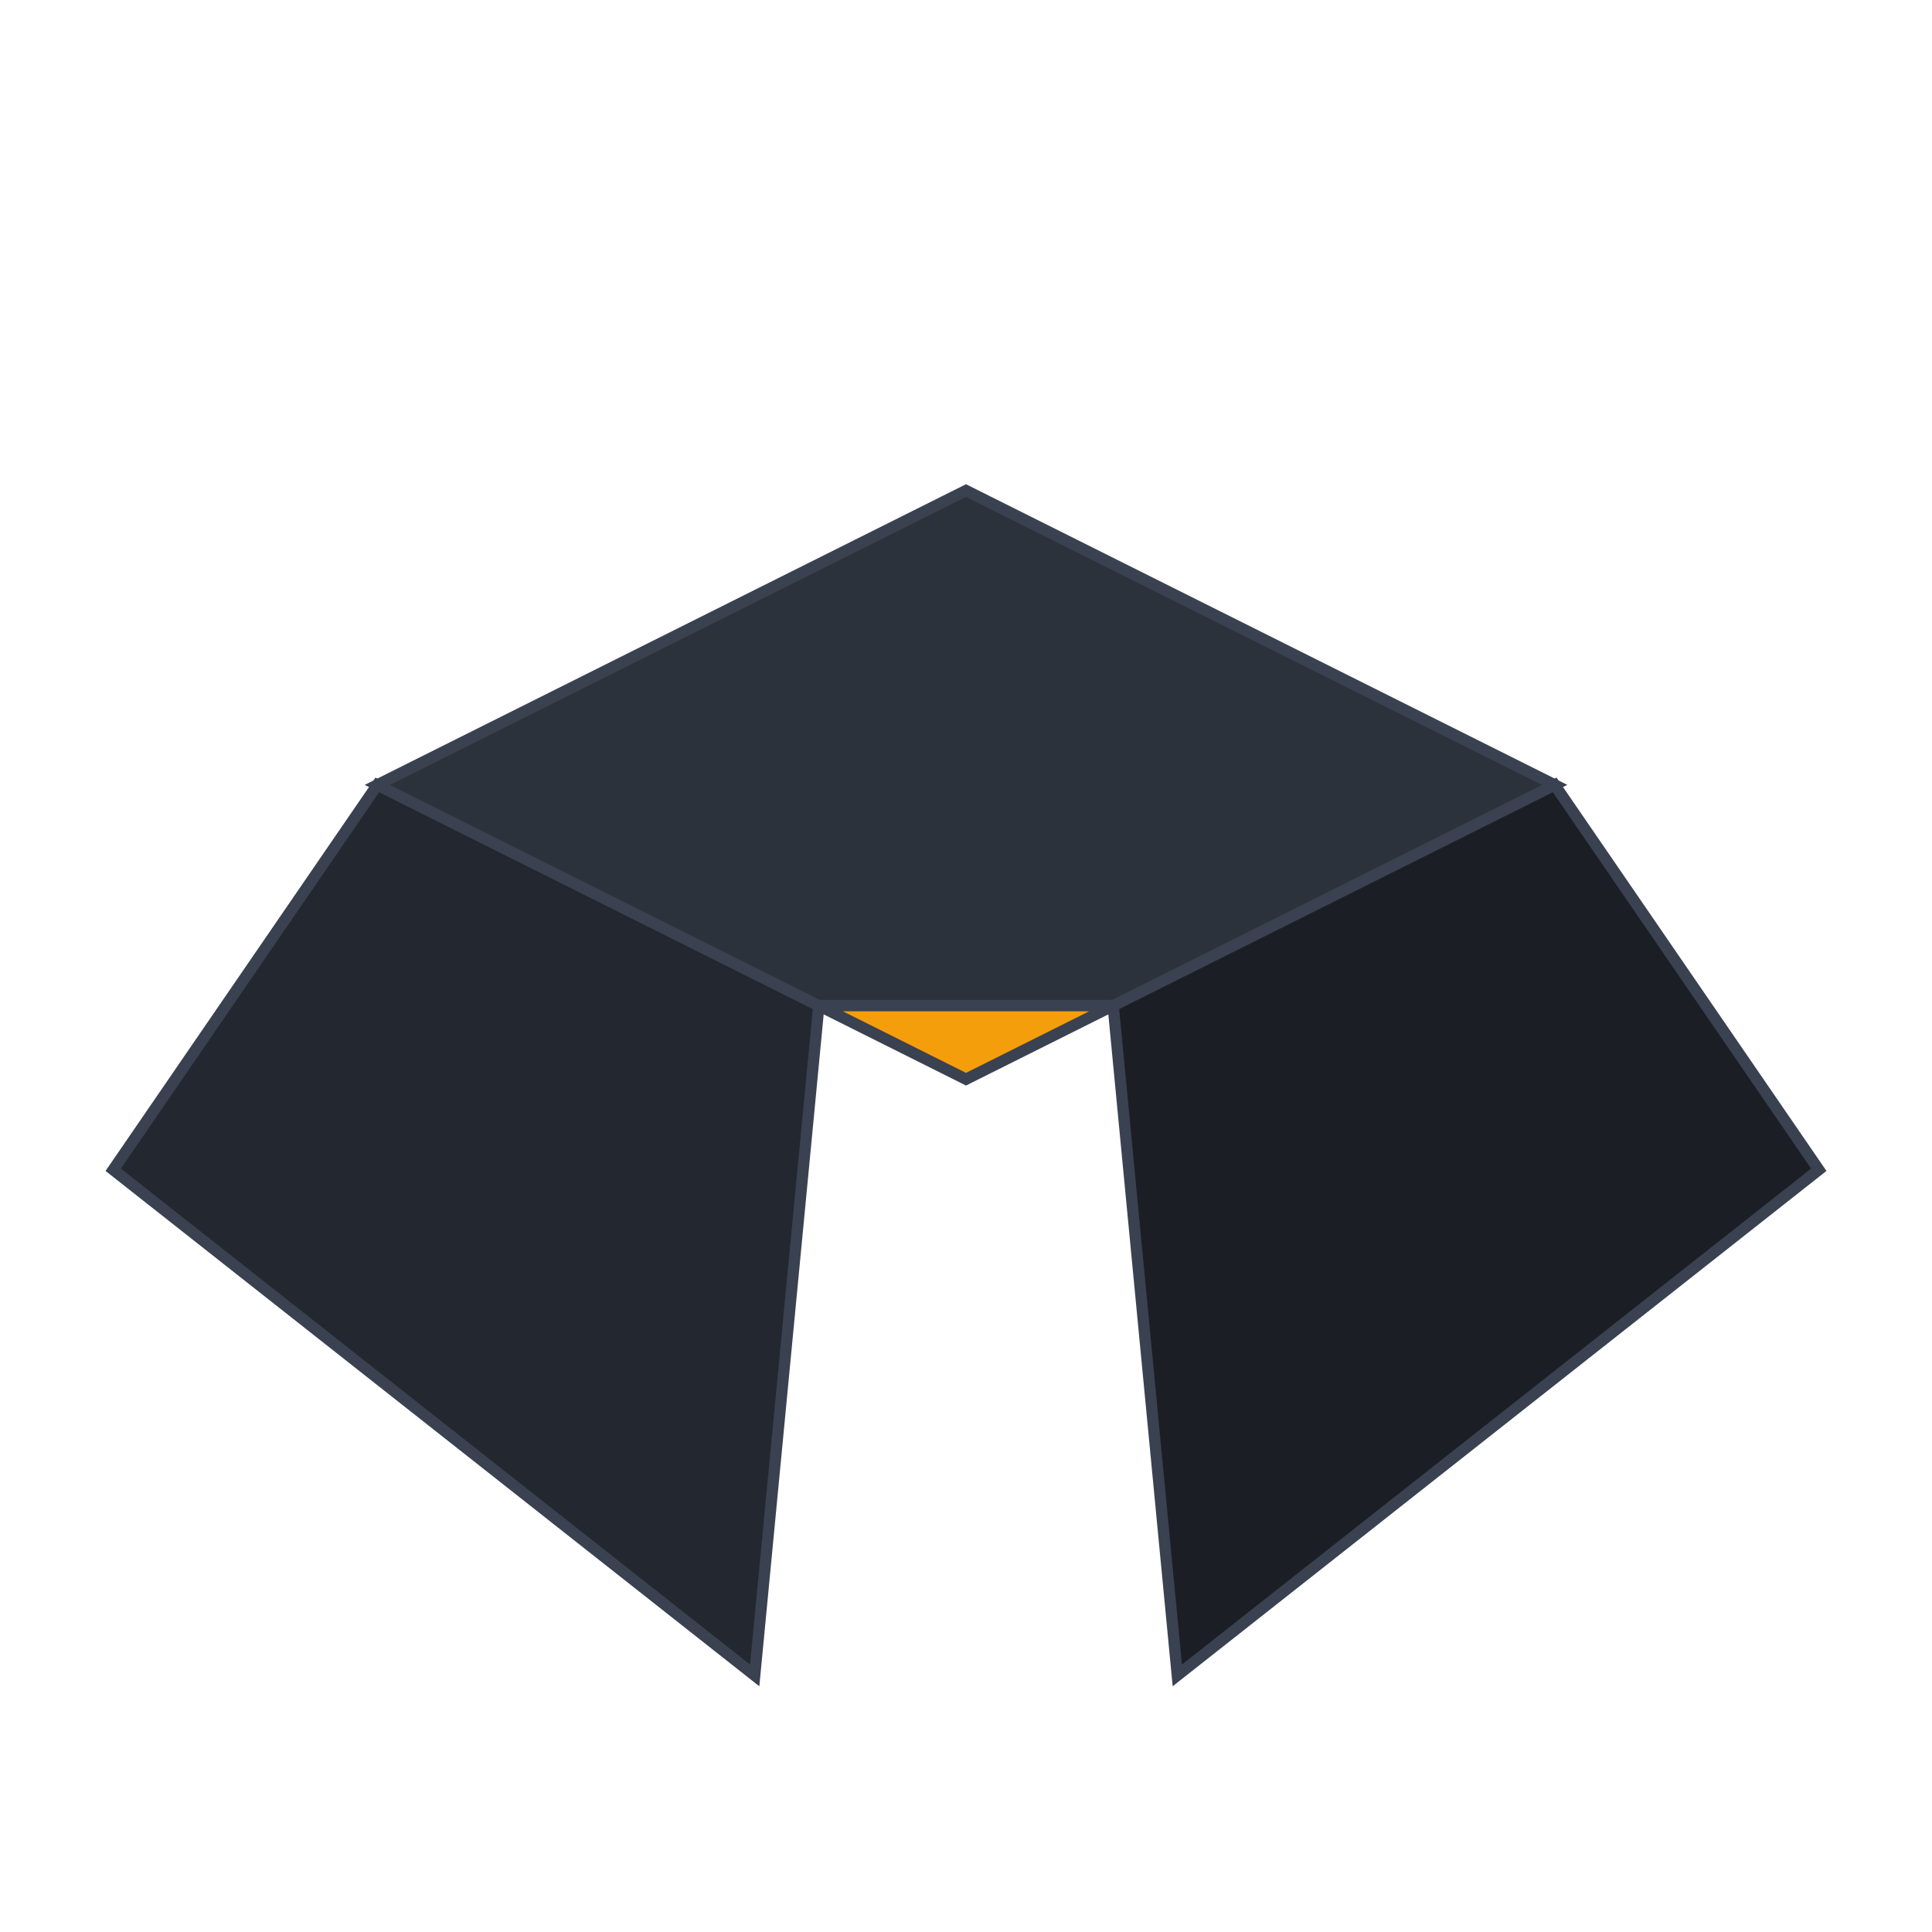
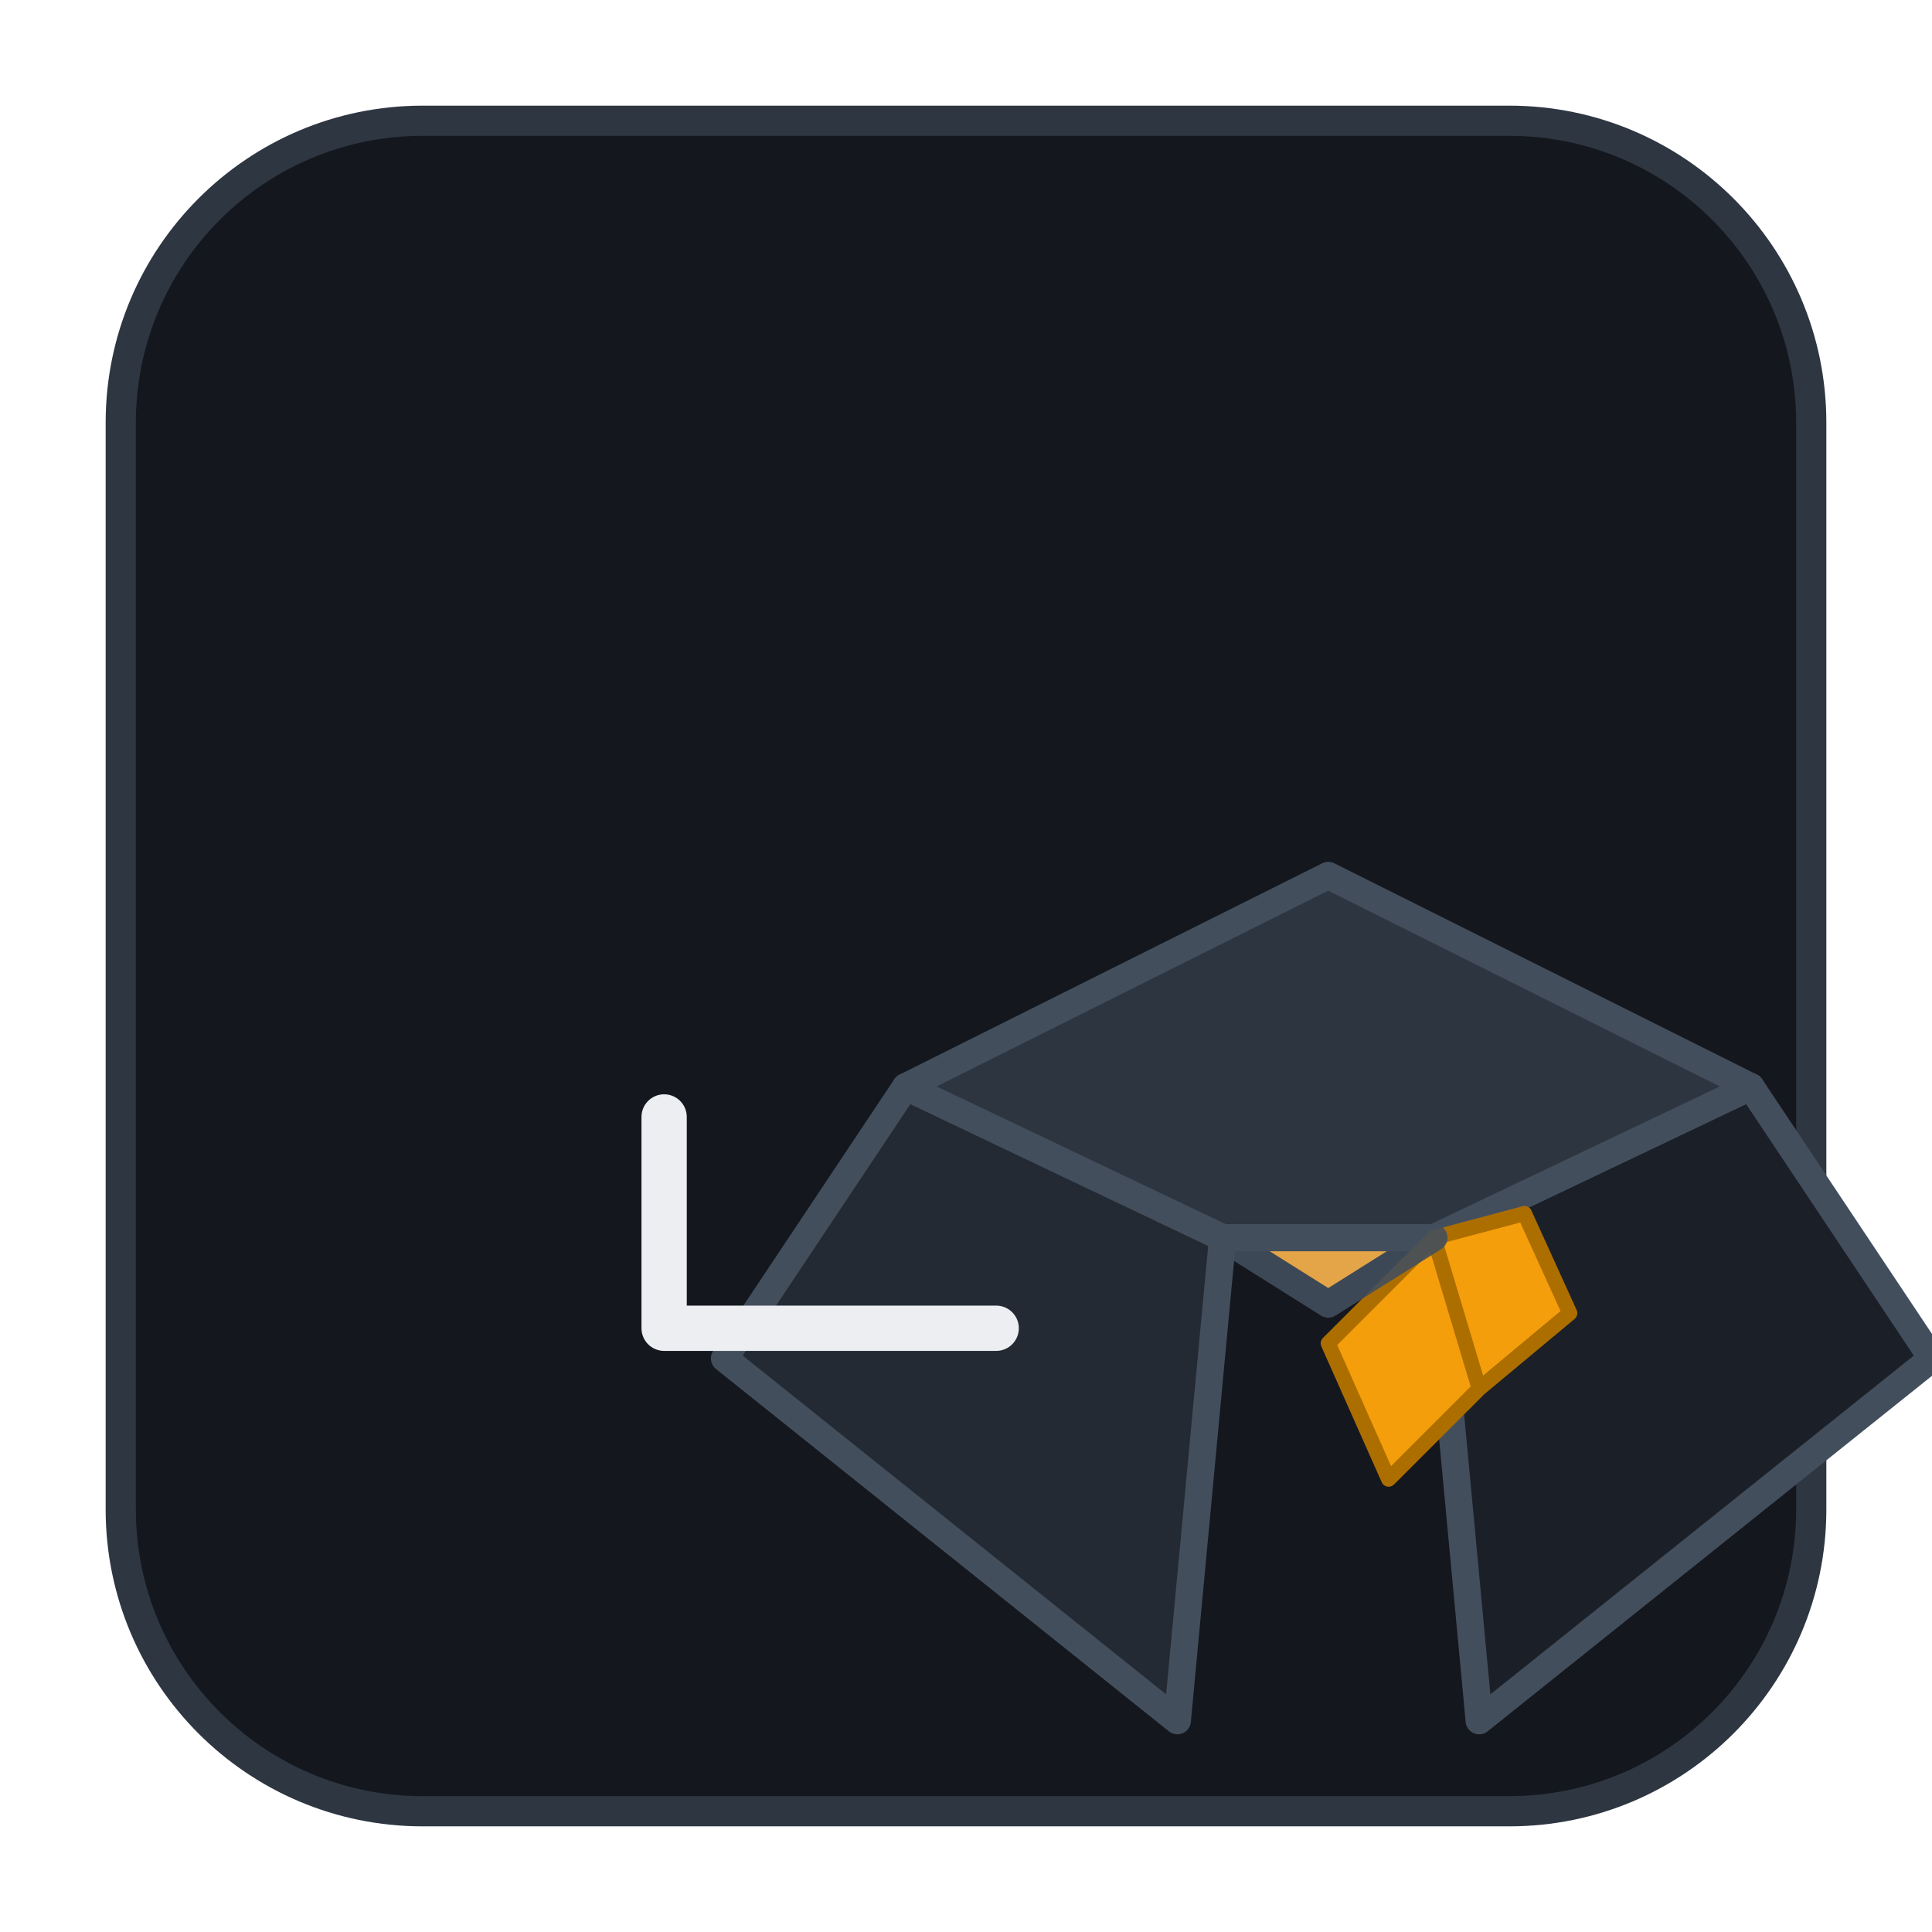
<svg xmlns="http://www.w3.org/2000/svg" width="256" height="256" viewBox="0 0 256 256" fill="none">
-   <g stroke="#3A4150" stroke-width="1.5" stroke-linejoin="miter">
-     <path fill="#1B1F25" d="M206 104 L241 155 L156 222 L147.5 133.25 Z" />
-     <path fill="#232830" d="M50 104 L15 155 L100 222 L108.5 133.25 Z" />
-     <path fill="#2C323B" d="M128 65 L206 104 L147.5 133.25 L108.5 133.25 L50 104 Z" />
-     <path fill="#F59E0B" stroke="#3A4150" d="M147.5 133.25 L128 143 L108.5 133.25 Z" />
+   <rect x="16" y="16" width="224" height="224" rx="40" fill="#14181E" />
+   <rect x="16" y="16" width="224" height="224" rx="40" stroke="#2E3642" stroke-width="4" />
+   <g transform="translate(48 52) scale(4)" stroke="#434E5D" stroke-width="0.9" stroke-linejoin="round">
+     <path fill="#1B2028" d="M46 23 L52 32 L37 44 L35.5 28 Z" />
+     <path fill="#232A33" d="M18 23 L12 32 L27 44 L28.5 28 Z" />
+     <path fill="#2D3540" d="M32 16 L46 23 L35.5 28 L28.5 28 L18 23 Z" />
+     <path fill="#F59E0B" stroke="#AD6E00" stroke-width="0.5" d="M35.5 28 L37 33 L34 36 L32 31.5 Z M37 33 L40 30.5 L38.5 27.2 L35.5 28 Z" />
+     <path fill="#FFB84D" opacity="0.88" d="M35.5 28 L32 30.2 L28.5 28 Z" />
  </g>
+   <path fill="none" stroke="#ECEEF1" stroke-width="6" stroke-linecap="round" stroke-linejoin="round" d="M88 148 L88 176 L132 176" />
</svg>
